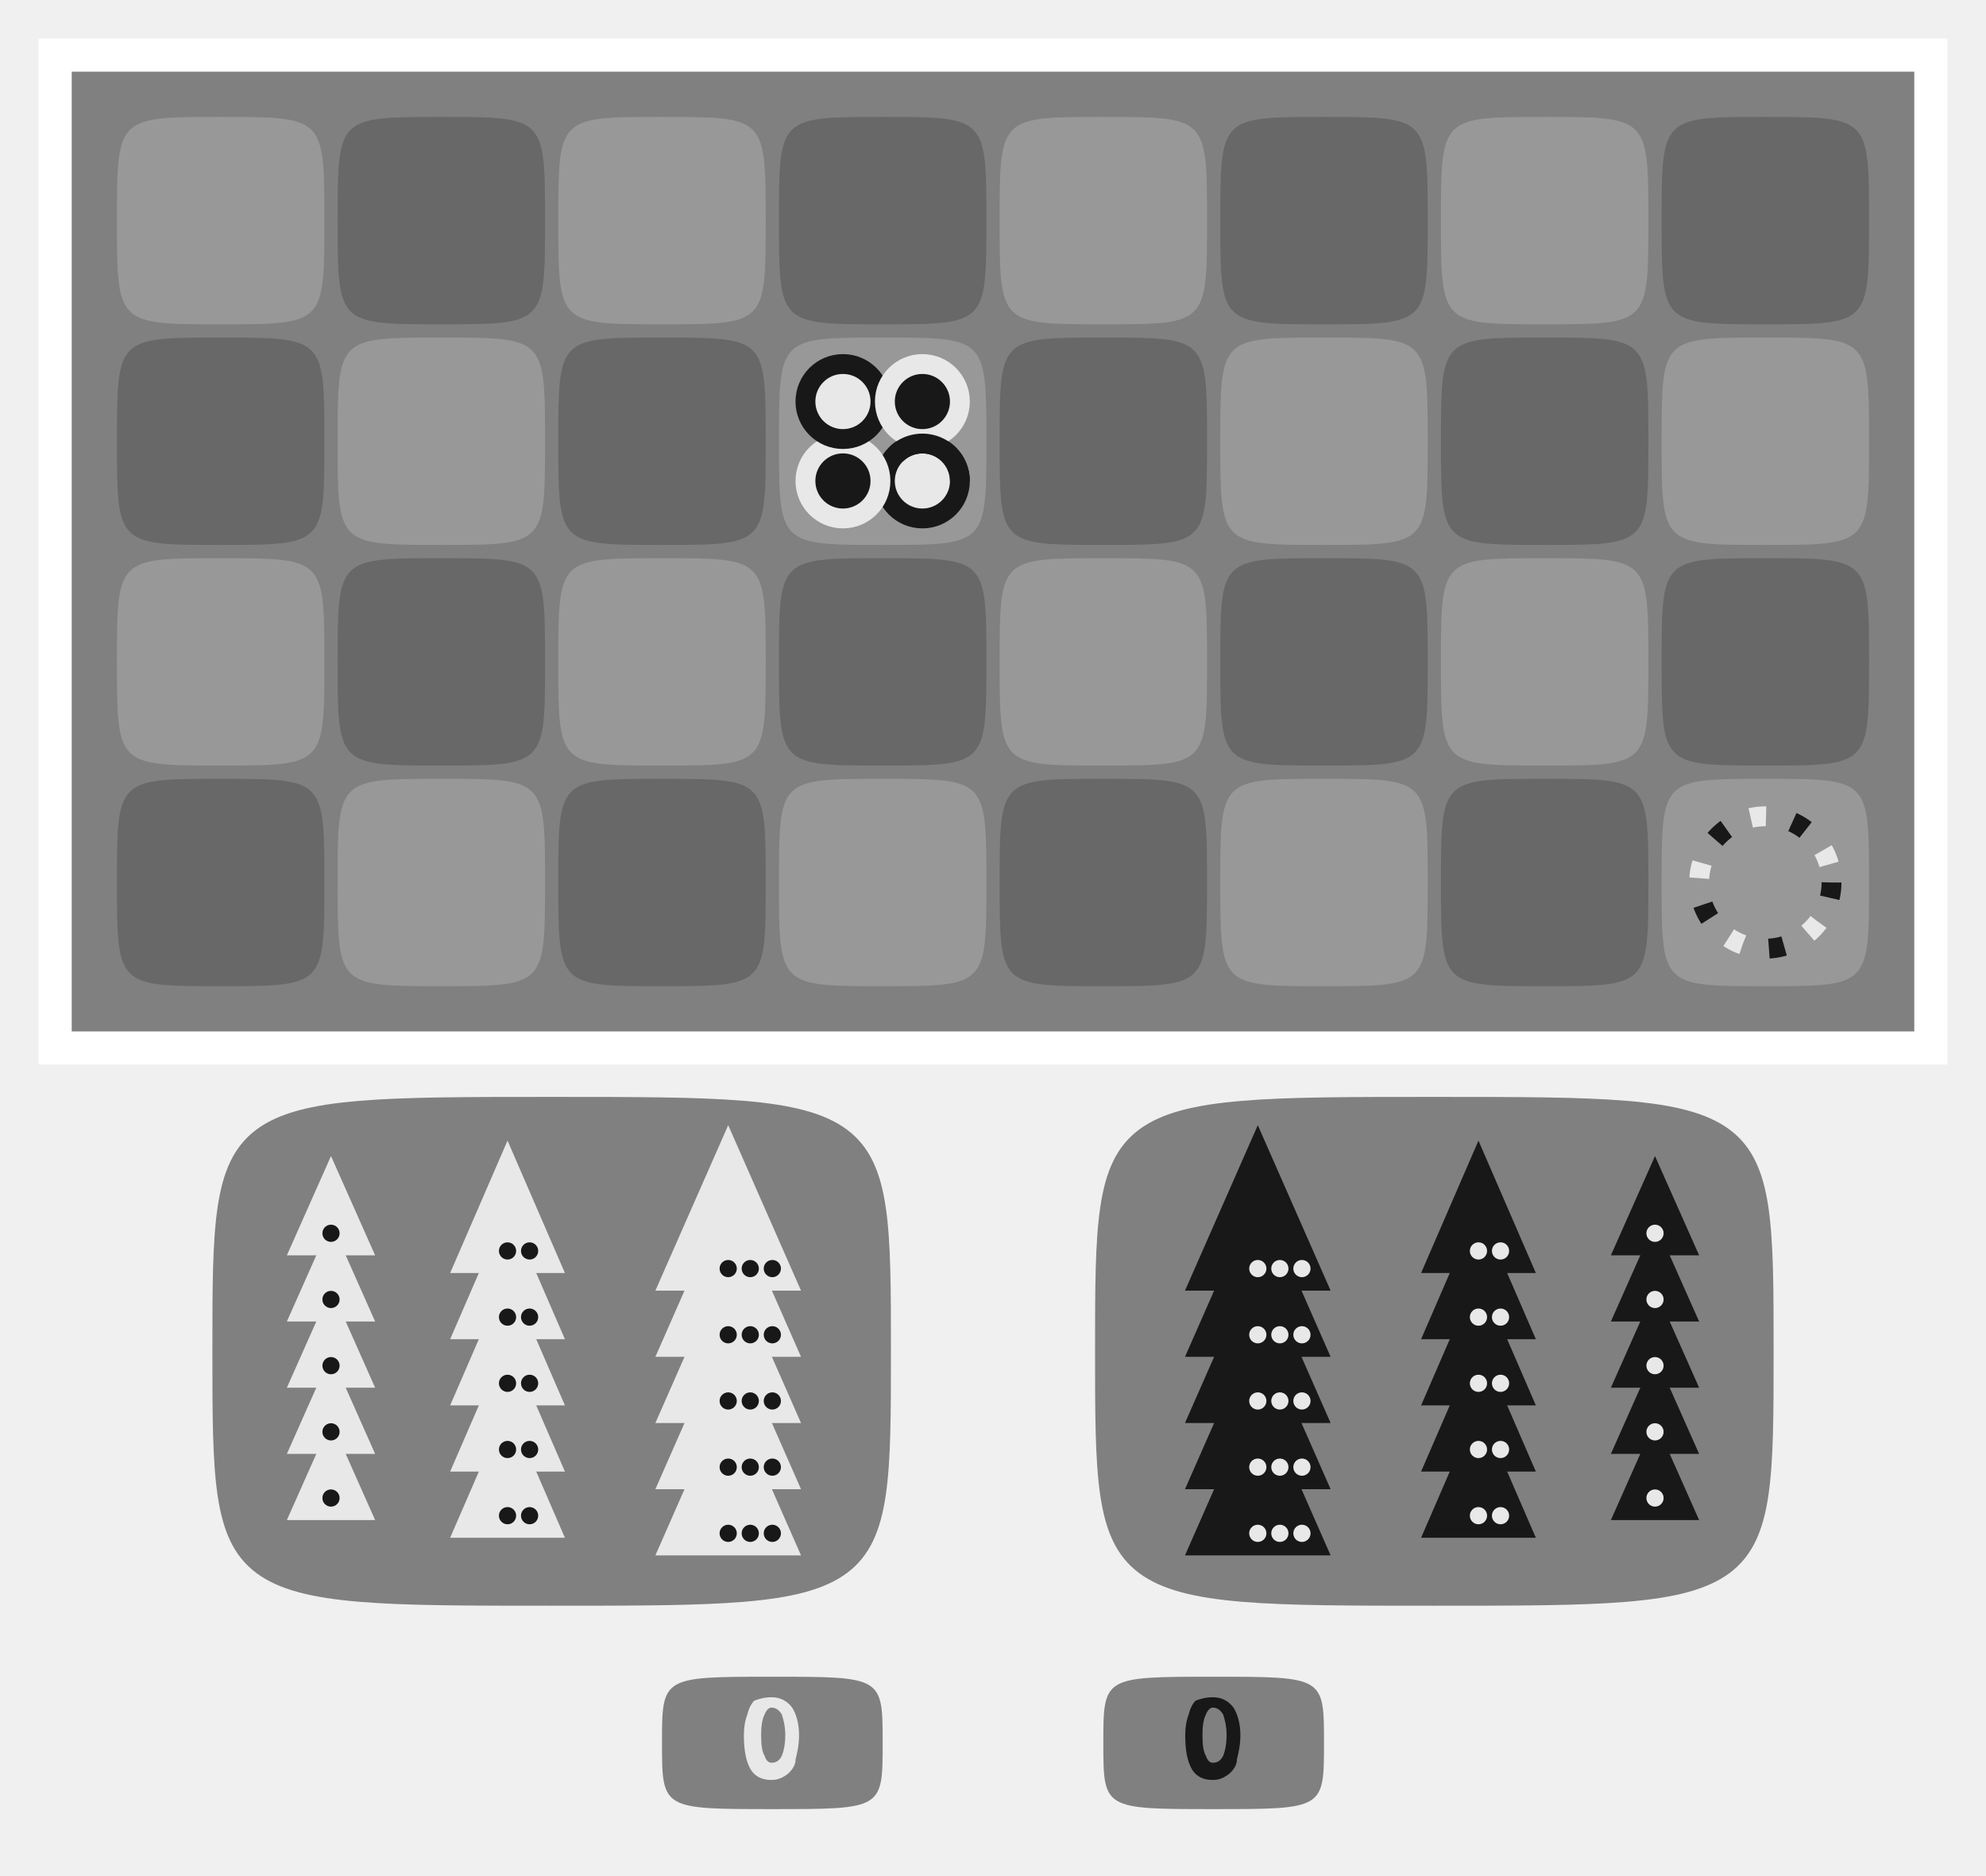
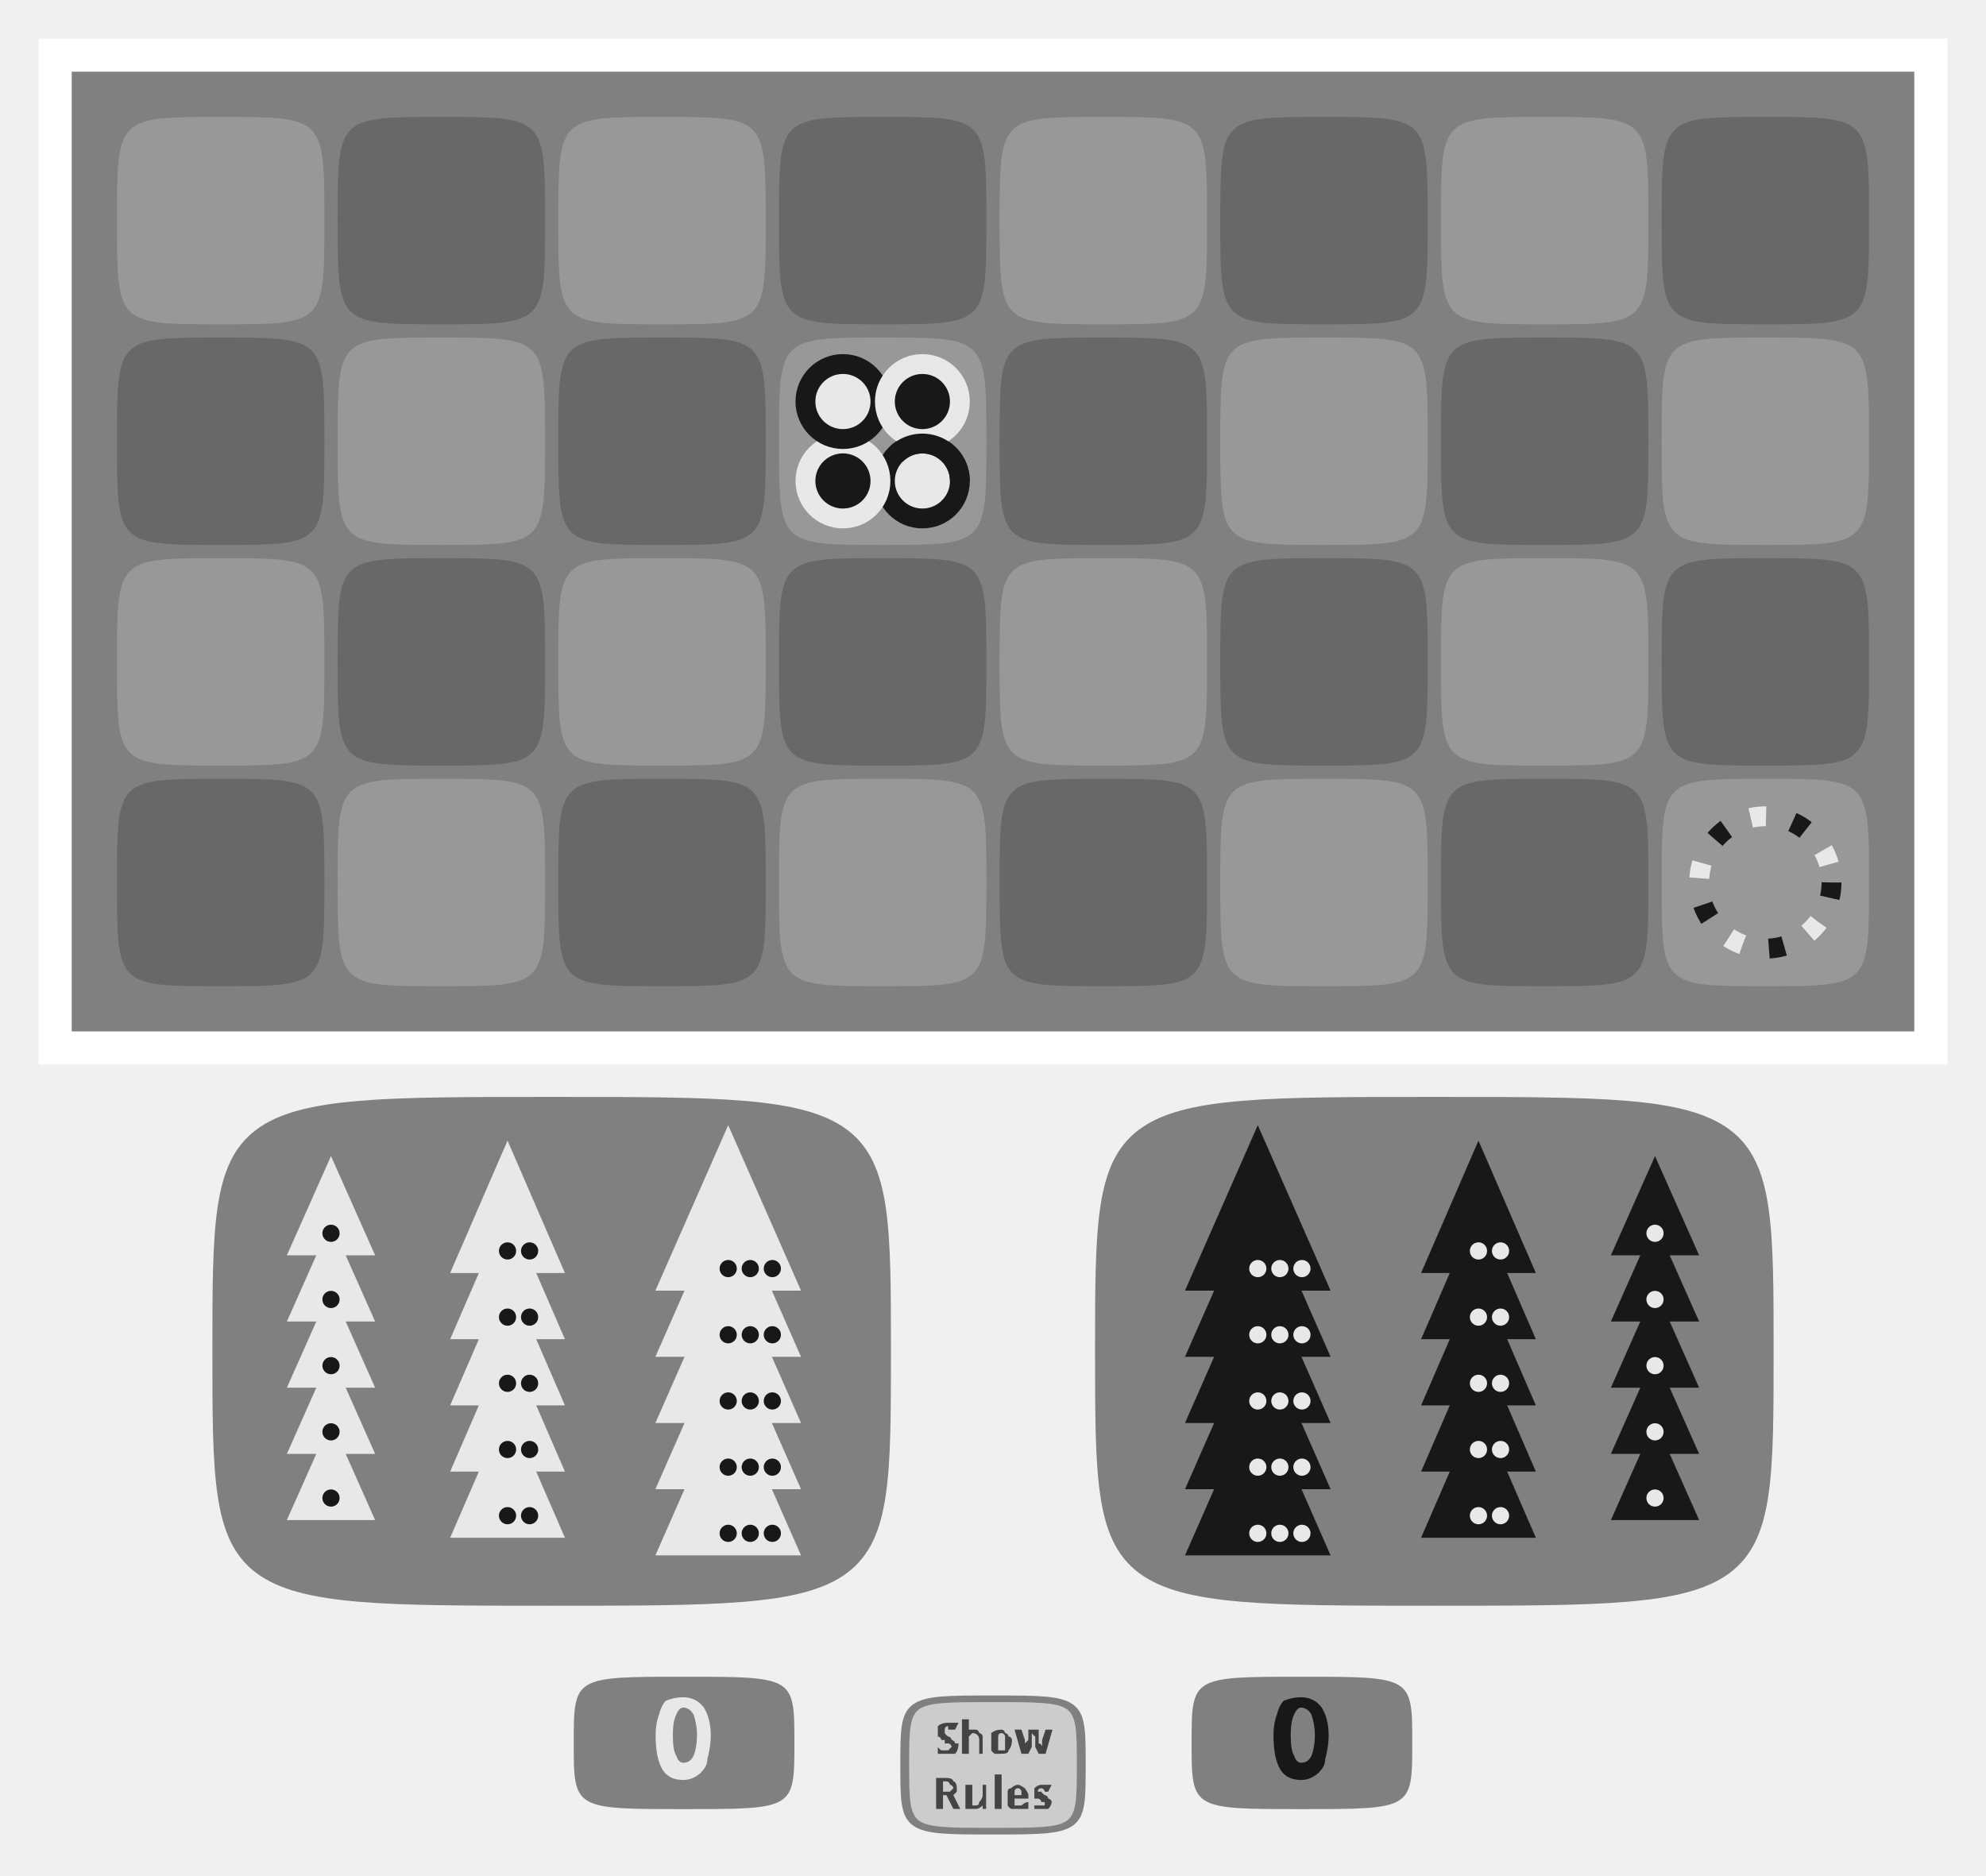
<svg xmlns="http://www.w3.org/2000/svg" xmlns:xlink="http://www.w3.org/1999/xlink" version="1.1" viewBox="-0.5 -0.5 9 8.5" preserveAspectRatio="xMidYMid">
  <defs>
    <style type="text/css">


+ .ShowRules {
+ 	font-size: 0.2;
+ 	fill: #444;
+ }
+ .RulesTitle {
+ 	font-size: 0.275;
+ }
+ .RulesBody {
+ 	font-size: 0.2;
+ 	font-weight: normal;
+ 	text-anchor: start;
+ }
.BoardDarkClass {
	fill: #686868;
}
.BoardLightClass {
	fill: #989898;
}
.PieceBlack {
	fill: #E8E8E8;
}
.PieceWhite {
	fill: #181818;
}
.PieceBlackOutline {
	fill: #E8E8E8;
	stroke: #181818;
	stroke-width: 0.035;
}
.PieceWhiteOutline {
	fill: #181818;
	stroke: #E8E8E8;
	stroke-width: 0.035;
}
text {
	font-size: 0.5;
	font-family: san-serif;
	font-weight: bold;
	text-anchor: middle;
}
.ScoreText {
	font-size: 0.2;
}


</style>
    <g id="okbutton">
      <path transform="scale(0.7, 0.4)" d="M -1 0  C -1 -1 -1 -1 0 -1  S 1 -1 1 0  S 1 1 0 1  S -1 1 -1 0  z" stroke="#808080" stroke-width="0.15" />
      <text fill="#808080" x="0" y="0.15" pointer-events="none">Go</text>
    </g>
    <g id="winbutton">
      <path transform="scale(0.7, 0.4)" d="M -1 0  C -1 -1 -1 -1 0 -1  S 1 -1 1 0  S 1 1 0 1  S -1 1 -1 0  z" stroke="#808080" stroke-width="0.15" />
      <text fill="#808080" x="0" y="0.15" pointer-events="none">Win</text>
    </g>
    <g id="stashpad" transform="scale(1.5, 1.125), translate(1, 1)">
      <path d="M -1 0  C -1 -1 -1 -1 0 -1  S 1 -1 1 0  S 1 1 0 1  S -1 1 -1 0  z" fill="#808080" stroke="#808080" stroke-width="0.05" />
      <path d="M -1 0  C -1 -1 -1 -1 0 -1  S 1 -1 1 0  S 1 1 0 1  S -1 1 -1 0  z" stroke-width="0.02" fill="none" />
    </g>
    <g id="boardsquare" transform="scale(0.47)">
      <path d="M -1 0  C -1 -1 -1 -1 0 -1  S 1 -1 1 0  S 1 1 0 1  S -1 1 -1 0  z" />
    </g>
    <g id="rootsquare" stroke-width="0.09">
      <circle cx="0.18" cy="0.18" r="0.17" fill="#E8E8E8" stroke="#181818" />
      <circle cx="-0.18" cy="0.18" r="0.17" fill="#181818" stroke="#E8E8E8" />
      <circle cx="-0.18" cy="-0.18" r="0.17" fill="#E8E8E8" stroke="#181818" />
      <circle cx="0.18" cy="-0.18" r="0.17" fill="#181818" stroke="#E8E8E8" />
      <path d="M 0.35 0.18 A 0.17 0.17 0 0 0 0.06 0.06 " fill="none" stroke="#181818" />
    </g>
    <g id="rootoutline" stroke-width="0.05">
      <circle cx="0.18" cy="0.18" r="0.17" fill="none" stroke="#181818" />
      <circle cx="-0.18" cy="0.18" r="0.17" fill="none" stroke="#E8E8E8" />
      <circle cx="-0.18" cy="-0.18" r="0.17" fill="none" stroke="#181818" />
      <circle cx="0.18" cy="-0.18" r="0.17" fill="none" stroke="#E8E8E8" />
      <path d="M 0.35 0.18 A 0.17 0.17 0 0 0 0.06 0.06 " fill="none" stroke="#181818" />
    </g>
    <g id="nullsquare" stroke-dasharray="0.07, 0.315" fill="none" stroke-width="0.09">
      <circle cx="0" cy="0" r="0.3" stroke="#181818" />
      <circle cx="0" cy="0" r="0.3" stroke="#E8E8E8" stroke-dashoffset="0.193" />
    </g>
    <g id="nulloutline" stroke-dasharray="0.075, 0.336" fill="none" stroke-width="0.05">
      <circle cx="0" cy="0" r="0.32" stroke="#181818" />
      <circle cx="0" cy="0" r="0.32" stroke="#E8E8E8" stroke-dashoffset="0.193" />
    </g>
    <g id="pyramid3fore">
      <path d="M 0 -0.40  L 0.33 0.35  L -0.33 0.35  z" />
    </g>
    <g id="pyramid2fore">
      <path d="M 0 -0.33  L 0.26 0.27  L -0.26 0.27  z" />
    </g>
    <g id="pyramid1fore">
      <path d="M 0 -0.26  L 0.20 0.19  L -0.20 0.19  z" />
    </g>
    <g id="pyramid3back">
      <circle cx="0.0" cy="0.25" r="0.039" />
      <circle cx="0.1" cy="0.25" r="0.039" />
      <circle cx="0.2" cy="0.25" r="0.039" />
    </g>
    <g id="pyramid2back">
      <circle cx="0.0" cy="0.17" r="0.039" />
      <circle cx="0.1" cy="0.17" r="0.039" />
    </g>
    <g id="pyramid1back">
      <circle cx="0.0" cy="0.09" r="0.039" />
    </g>
    <g id="pyramid3b">
      <use xlink:href="#pyramid3fore" class="PieceWhite" />
      <use xlink:href="#pyramid3back" class="PieceBlack" />
    </g>
    <g id="pyramid3w">
      <use xlink:href="#pyramid3fore" class="PieceBlack" />
      <use xlink:href="#pyramid3back" class="PieceWhite" />
    </g>
    <g id="pyramid2b">
      <use xlink:href="#pyramid2fore" class="PieceWhite" />
      <use xlink:href="#pyramid2back" class="PieceBlack" />
    </g>
    <g id="pyramid2w">
      <use xlink:href="#pyramid2fore" class="PieceBlack" />
      <use xlink:href="#pyramid2back" class="PieceWhite" />
    </g>
    <g id="pyramid1b">
      <use xlink:href="#pyramid1fore" class="PieceWhite" />
      <use xlink:href="#pyramid1back" class="PieceBlack" />
    </g>
    <g id="pyramid1w">
      <use xlink:href="#pyramid1fore" class="PieceBlack" />
      <use xlink:href="#pyramid1back" class="PieceWhite" />
    </g>
    <g id="pyramid3bo">
      <use xlink:href="#pyramid3fore" class="PieceWhiteOutline" />
      <use xlink:href="#pyramid3back" class="PieceBlack" />
    </g>
    <g id="pyramid3wo">
      <use xlink:href="#pyramid3fore" class="PieceBlackOutline" />
      <use xlink:href="#pyramid3back" class="PieceWhite" />
    </g>
    <g id="pyramid2bo">
      <use xlink:href="#pyramid2fore" class="PieceWhiteOutline" />
      <use xlink:href="#pyramid2back" class="PieceBlack" />
    </g>
    <g id="pyramid2wo">
      <use xlink:href="#pyramid2fore" class="PieceBlackOutline" />
      <use xlink:href="#pyramid2back" class="PieceWhite" />
    </g>
    <g id="pyramid1bo">
      <use xlink:href="#pyramid1fore" class="PieceWhiteOutline" />
      <use xlink:href="#pyramid1back" class="PieceBlack" />
    </g>
    <g id="pyramid1wo">
      <use xlink:href="#pyramid1fore" class="PieceBlackOutline" />
      <use xlink:href="#pyramid1back" class="PieceWhite" />
    </g>
    <g id="starburst" transform="scale(1.5)">
      <circle r="0.07" />
      <path d="M 0.13 0.0 L 0.045 0.022 L 0.081 0.102 L 0.011 0.049 L -0.029 0.127 L -0.031 0.039 L -0.117 0.056 L -0.05 0.0 L -0.117 -0.056 L -0.031 -0.039 L -0.029 -0.127 L 0.011 -0.049 L 0.081 -0.102 L 0.045 -0.022 z" />
    </g>
    <g id="starburstb">
      <use xlink:href="#starburst" fill="#181818" stroke="none" />
    </g>
    <g id="starburstw">
      <use xlink:href="#starburst" fill="#E8E8E8" stroke="none" />
+     </g>
+     <g id="rules" pointer-events="none" transform="translate(0,1)">
+       <rect x="0.45" y="0.3" width="7.1" height="5.55" fill="none" stroke="#BBB" stroke-width="0.24" />
+       <rect x="0.45" y="0.3" width="7.1" height="5.55" fill="#DDD" stroke="#444" stroke-width="0.08" pointer-events="all" />
+       <text class="RulesTitle" x="4" y="0.75">Barsoomite Go</text>
+       <a xlink:href="http://eblong.com/zarf/barsoom-go.html">
+         <rect x="3" width="2" y="0.52" height="0.3" fill="none" stroke="none" pointer-events="fill" />
+       </a>
+       <text class="RulesBody" x="0.8" y="1.20">
+ On your turn, drag a pyramid from your stash to an empty square. You
+ </text>
+       <text class="RulesBody" x="0.8" y="1.44">
+ must play adjacent to the root, or to a
+ </text>
+       <text class="RulesBody" x="0.8" y="1.68">
+ pyramid which has already been played.
+ </text>
+       <g transform="translate(4.7,1.4) scale(0.5)">
+         <rect x="0" y="0" width="4" height="1" fill="#808080" />
+         <use xlink:href="#boardsquare" x="0.5" y="0.5" class="BoardLightClass" />
+         <use xlink:href="#boardsquare" x="1.5" y="0.5" class="BoardDarkClass" />
+         <use xlink:href="#boardsquare" x="2.5" y="0.5" class="BoardLightClass" />
+         <use xlink:href="#boardsquare" x="3.5" y="0.5" class="BoardDarkClass" />
+         <use xlink:href="#rootsquare" x="1.5" y="0.5" />
+         <use xlink:href="#pyramid2b" transform="translate(0.5,0.5) rotate(90)" />
+         <use xlink:href="#pyramid3w" transform="translate(2.5,0.5) rotate(-90)" />
+         <use xlink:href="#pyramid1w" transform="translate(3.5,0.5) rotate(-90)" />
+       </g>
+       <text class="RulesBody" x="2.8" y="2.35">
+ Nobody may play in, or point at, the null space.
+ </text>
+       <g transform="translate(1.1,2.05) scale(0.5)">
+         <rect x="0" y="0" width="3" height="1" fill="#808080" />
+         <use xlink:href="#boardsquare" x="0.5" y="0.5" class="BoardDarkClass" />
+         <use xlink:href="#boardsquare" x="1.5" y="0.5" class="BoardLightClass" />
+         <use xlink:href="#boardsquare" x="2.5" y="0.5" class="BoardDarkClass" />
+         <use xlink:href="#nullsquare" x="1.5" y="0.5" />
+         <use xlink:href="#pyramid3b" transform="translate(0.5,0.5)" />
+       </g>
+       <text class="RulesBody" x="0.8" y="3.00">
+ The goal is to
+ <tspan font-weight="bold"> avoid pointing at the enemy. </tspan>
+ Pointing at the root is
+ <tspan font-weight="bold"> safe.</tspan>
+       </text>
+       <text class="RulesBody" x="0.8" y="3.24">
+ Pointing at your own pieces is
+ <tspan font-weight="bold"> safe. </tspan>
+ When you point at an enemy
+ </text>
+       <text class="RulesBody" x="0.8" y="3.48">
+ pyramid,
+ <tspan font-weight="bold"> your opponent gains points.</tspan>
+       </text>
+       <g transform="translate(5.2,3.4) scale(0.5)">
+         <rect x="0" y="0" width="2" height="1" fill="#808080" />
+         <use xlink:href="#boardsquare" x="0.5" y="0.5" class="BoardLightClass" />
+         <use xlink:href="#boardsquare" x="1.5" y="0.5" class="BoardDarkClass" />
+         <use xlink:href="#pyramid3b" transform="translate(0.5,0.5) rotate(180)" />
+         <use xlink:href="#pyramid1w" transform="translate(1.5,0.5) rotate(-90)" />
+         <use xlink:href="#starburstb" transform="translate(1.0,0.5)" />
+         <text fill="white" transform="translate(1.0,0.58)" class="ScoreText">4</text>
+       </g>
+       <text class="RulesBody" x="0.8" y="4.20">
+ His score bonus is
+ <tspan font-weight="bold"> the sum of the sizes </tspan>
+ of the pyramids. So if you
+ </text>
+       <text class="RulesBody" x="0.8" y="4.44">
+ are forced to point at the enemy, use the smallest piece you can.
+ </text>
+       <text class="RulesBody" x="0.8" y="4.84">
+ The game ends when all pieces have been played. No empty space
+ </text>
+       <text class="RulesBody" x="0.8" y="5.08">
+ will remain.
+ </text>
+       <text class="RulesBody" x="0.8" y="5.48">
+ You can drag the null and root markers around before starting the game.
+ </text>
    </g>
  </defs>
  <rect x="-10" y="-10" width="20" height="20" fill="none" stroke="none" pointer-events="fill" />
  <rect id="boardrect" x="-0.25" y="-0.25" width="8.5" height="4.5" fill="#808080" stroke="white" stroke-width="0.15" />
  <g transform="translate(0.5, 0.5)">
    <use xlink:href="#boardsquare" x="0" y="0" class="BoardLightClass" />
    <use xlink:href="#boardsquare" x="1" y="0" class="BoardDarkClass" />
    <use xlink:href="#boardsquare" x="2" y="0" class="BoardLightClass" />
    <use xlink:href="#boardsquare" x="3" y="0" class="BoardDarkClass" />
    <use xlink:href="#boardsquare" x="4" y="0" class="BoardLightClass" />
    <use xlink:href="#boardsquare" x="5" y="0" class="BoardDarkClass" />
    <use xlink:href="#boardsquare" x="6" y="0" class="BoardLightClass" />
    <use xlink:href="#boardsquare" x="7" y="0" class="BoardDarkClass" />
    <use xlink:href="#boardsquare" x="0" y="1" class="BoardDarkClass" />
    <use xlink:href="#boardsquare" x="1" y="1" class="BoardLightClass" />
    <use xlink:href="#boardsquare" x="2" y="1" class="BoardDarkClass" />
    <use xlink:href="#boardsquare" x="3" y="1" class="BoardLightClass" />
    <use xlink:href="#boardsquare" x="4" y="1" class="BoardDarkClass" />
    <use xlink:href="#boardsquare" x="5" y="1" class="BoardLightClass" />
    <use xlink:href="#boardsquare" x="6" y="1" class="BoardDarkClass" />
    <use xlink:href="#boardsquare" x="7" y="1" class="BoardLightClass" />
    <use xlink:href="#boardsquare" x="0" y="2" class="BoardLightClass" />
    <use xlink:href="#boardsquare" x="1" y="2" class="BoardDarkClass" />
    <use xlink:href="#boardsquare" x="2" y="2" class="BoardLightClass" />
    <use xlink:href="#boardsquare" x="3" y="2" class="BoardDarkClass" />
    <use xlink:href="#boardsquare" x="4" y="2" class="BoardLightClass" />
    <use xlink:href="#boardsquare" x="5" y="2" class="BoardDarkClass" />
    <use xlink:href="#boardsquare" x="6" y="2" class="BoardLightClass" />
    <use xlink:href="#boardsquare" x="7" y="2" class="BoardDarkClass" />
    <use xlink:href="#boardsquare" x="0" y="3" class="BoardDarkClass" />
    <use xlink:href="#boardsquare" x="1" y="3" class="BoardLightClass" />
    <use xlink:href="#boardsquare" x="2" y="3" class="BoardDarkClass" />
    <use xlink:href="#boardsquare" x="3" y="3" class="BoardLightClass" />
    <use xlink:href="#boardsquare" x="4" y="3" class="BoardDarkClass" />
    <use xlink:href="#boardsquare" x="5" y="3" class="BoardLightClass" />
    <use xlink:href="#boardsquare" x="6" y="3" class="BoardDarkClass" />
    <use xlink:href="#boardsquare" x="7" y="3" class="BoardLightClass" />
    <g id="rootnulllayer">
      <use id="nullsquareref" xlink:href="#nullsquare" transform="translate(7,3)" />
      <use id="rootsquareref" xlink:href="#rootsquare" transform="translate(3,1)" />
    </g>
    <g id="piecelayer">
</g>
    <g id="scorelayer">
</g>
  </g>
  <rect id="boardrectclick" x="-0.25" y="-0.25" width="8.5" height="4.5" pointer-events="fill" fill="none" stroke="none" />
  <g transform="translate(0.5, 4.5)">
    <use id="stashpadwhite" xlink:href="#stashpad" stroke="none" />
    <g id="whitestash1">
      <use xlink:href="#pyramid1w" transform="translate(0.5, 1.7)" />
      <use xlink:href="#pyramid1w" transform="translate(0.5, 1.4)" />
      <use xlink:href="#pyramid1w" transform="translate(0.5, 1.1)" />
      <use xlink:href="#pyramid1w" transform="translate(0.5, 0.8)" />
      <use xlink:href="#pyramid1w" transform="translate(0.5, 0.5)" />
    </g>
    <rect id="whitestashclick1" pointer-events="fill" x="0.20" y="0" width="0.6" height="2.25" fill="none" stroke="none" />
    <g id="whitestash2">
      <use xlink:href="#pyramid2w" transform="translate(1.3, 1.7)" />
      <use xlink:href="#pyramid2w" transform="translate(1.3, 1.4)" />
      <use xlink:href="#pyramid2w" transform="translate(1.3, 1.1)" />
      <use xlink:href="#pyramid2w" transform="translate(1.3, 0.8)" />
      <use xlink:href="#pyramid2w" transform="translate(1.3, 0.5)" />
    </g>
    <rect id="whitestashclick2" pointer-events="fill" x="0.95" y="0" width="0.7" height="2.25" fill="none" stroke="none" />
    <g id="whitestash3">
      <use xlink:href="#pyramid3w" transform="translate(2.3, 1.7)" />
      <use xlink:href="#pyramid3w" transform="translate(2.3, 1.4)" />
      <use xlink:href="#pyramid3w" transform="translate(2.3, 1.1)" />
      <use xlink:href="#pyramid3w" transform="translate(2.3, 0.8)" />
      <use xlink:href="#pyramid3w" transform="translate(2.3, 0.5)" />
    </g>
    <rect id="whitestashclick3" pointer-events="fill" x="1.85" y="0" width="0.9" height="2.25" fill="none" stroke="none" />
  </g>
  <g transform="translate(4.5, 4.5)">
    <use id="stashpadblack" xlink:href="#stashpad" stroke="none" />
    <g id="blackstash1">
      <use xlink:href="#pyramid1b" transform="translate(2.5, 1.7)" />
      <use xlink:href="#pyramid1b" transform="translate(2.5, 1.4)" />
      <use xlink:href="#pyramid1b" transform="translate(2.5, 1.1)" />
      <use xlink:href="#pyramid1b" transform="translate(2.5, 0.8)" />
      <use xlink:href="#pyramid1b" transform="translate(2.5, 0.5)" />
    </g>
    <rect id="blackstashclick1" pointer-events="fill" x="2.20" y="0" width="0.6" height="2.25" fill="none" stroke="none" />
    <g id="blackstash2">
      <use xlink:href="#pyramid2b" transform="translate(1.7, 1.7)" />
      <use xlink:href="#pyramid2b" transform="translate(1.7, 1.4)" />
      <use xlink:href="#pyramid2b" transform="translate(1.7, 1.1)" />
      <use xlink:href="#pyramid2b" transform="translate(1.7, 0.8)" />
      <use xlink:href="#pyramid2b" transform="translate(1.7, 0.5)" />
    </g>
    <rect id="blackstashclick2" pointer-events="fill" x="1.35" y="0" width="0.7" height="2.25" fill="none" stroke="none" />
    <g id="blackstash3">
      <use xlink:href="#pyramid3b" transform="translate(0.7, 1.7)" />
      <use xlink:href="#pyramid3b" transform="translate(0.7, 1.4)" />
      <use xlink:href="#pyramid3b" transform="translate(0.7, 1.1)" />
      <use xlink:href="#pyramid3b" transform="translate(0.7, 0.8)" />
      <use xlink:href="#pyramid3b" transform="translate(0.7, 0.5)" />
    </g>
    <rect id="blackstashclick3" pointer-events="fill" x="0.25" y="0" width="0.9" height="2.25" fill="none" stroke="none" />
  </g>
  <use xlink:href="#okbutton" id="okbuttonwhite" class="PieceBlack" visibility="hidden" x="1" y="7.4" />
  <use xlink:href="#okbutton" id="okbuttonblack" class="PieceWhite" visibility="hidden" x="7" y="7.4" />
-   <use xlink:href="#winbutton" id="winbuttonwhite" class="PieceBlack" visibility="hidden" x="1.5" y="7.4" />
-   <use xlink:href="#winbutton" id="winbuttonblack" class="PieceWhite" visibility="hidden" x="6.5" y="7.4" />
-   <g transform="translate(3,7.4)">
-     <path id="scoreborderwhite" transform="scale(0.5, 0.3)" d="M -1 0  C -1 -1 -1 -1 0 -1  S 1 -1 1 0  S 1 1 0 1  S -1 1 -1 0  z" fill="#808080" />
+   <use xlink:href="#winbutton" id="winbuttonwhite" class="PieceBlack" visibility="hidden" x="1.1" y="7.4" />
+   <use xlink:href="#winbutton" id="winbuttonblack" class="PieceWhite" visibility="hidden" x="6.9" y="7.4" />
+   <g transform="translate(2.6,7.4)">
+     <path id="scoreborderblack" transform="scale(0.5, 0.3)" d="M -1 0  C -1 -1 -1 -1 0 -1  S 1 -1 1 0  S 1 1 0 1  S -1 1 -1 0  z" fill="#808080" />
    <text id="scorefieldwhite" class="PieceBlack" x="0" y="0.15" pointer-events="none">0</text>
  </g>
-   <g transform="translate(5,7.4)">
+   <g transform="translate(5.4,7.4)">
    <path id="scoreborderwhite" transform="scale(0.5, 0.3)" d="M -1 0  C -1 -1 -1 -1 0 -1  S 1 -1 1 0  S 1 1 0 1  S -1 1 -1 0  z" fill="#808080" />
    <text id="scorefieldblack" class="PieceWhite" x="0" y="0.15" pointer-events="none">0</text>
  </g>
+   <g transform="translate(4,7.5)">
+     <path transform="scale(0.4, 0.3)" d="M -1 0  C -1 -1 -1 -1 0 -1  S 1 -1 1 0  S 1 1 0 1  S -1 1 -1 0  z" fill="#CCC" stroke="#808080" stroke-width="0.1" />
+     <text id="showhiderules" y="-0.05" class="ShowRules" pointer-events="none">Show</text>
+     <text y="0.2" class="ShowRules" pointer-events="none">Rules</text>
+   </g>
+   <g id="ruleslayer">
+ </g>
</svg>
